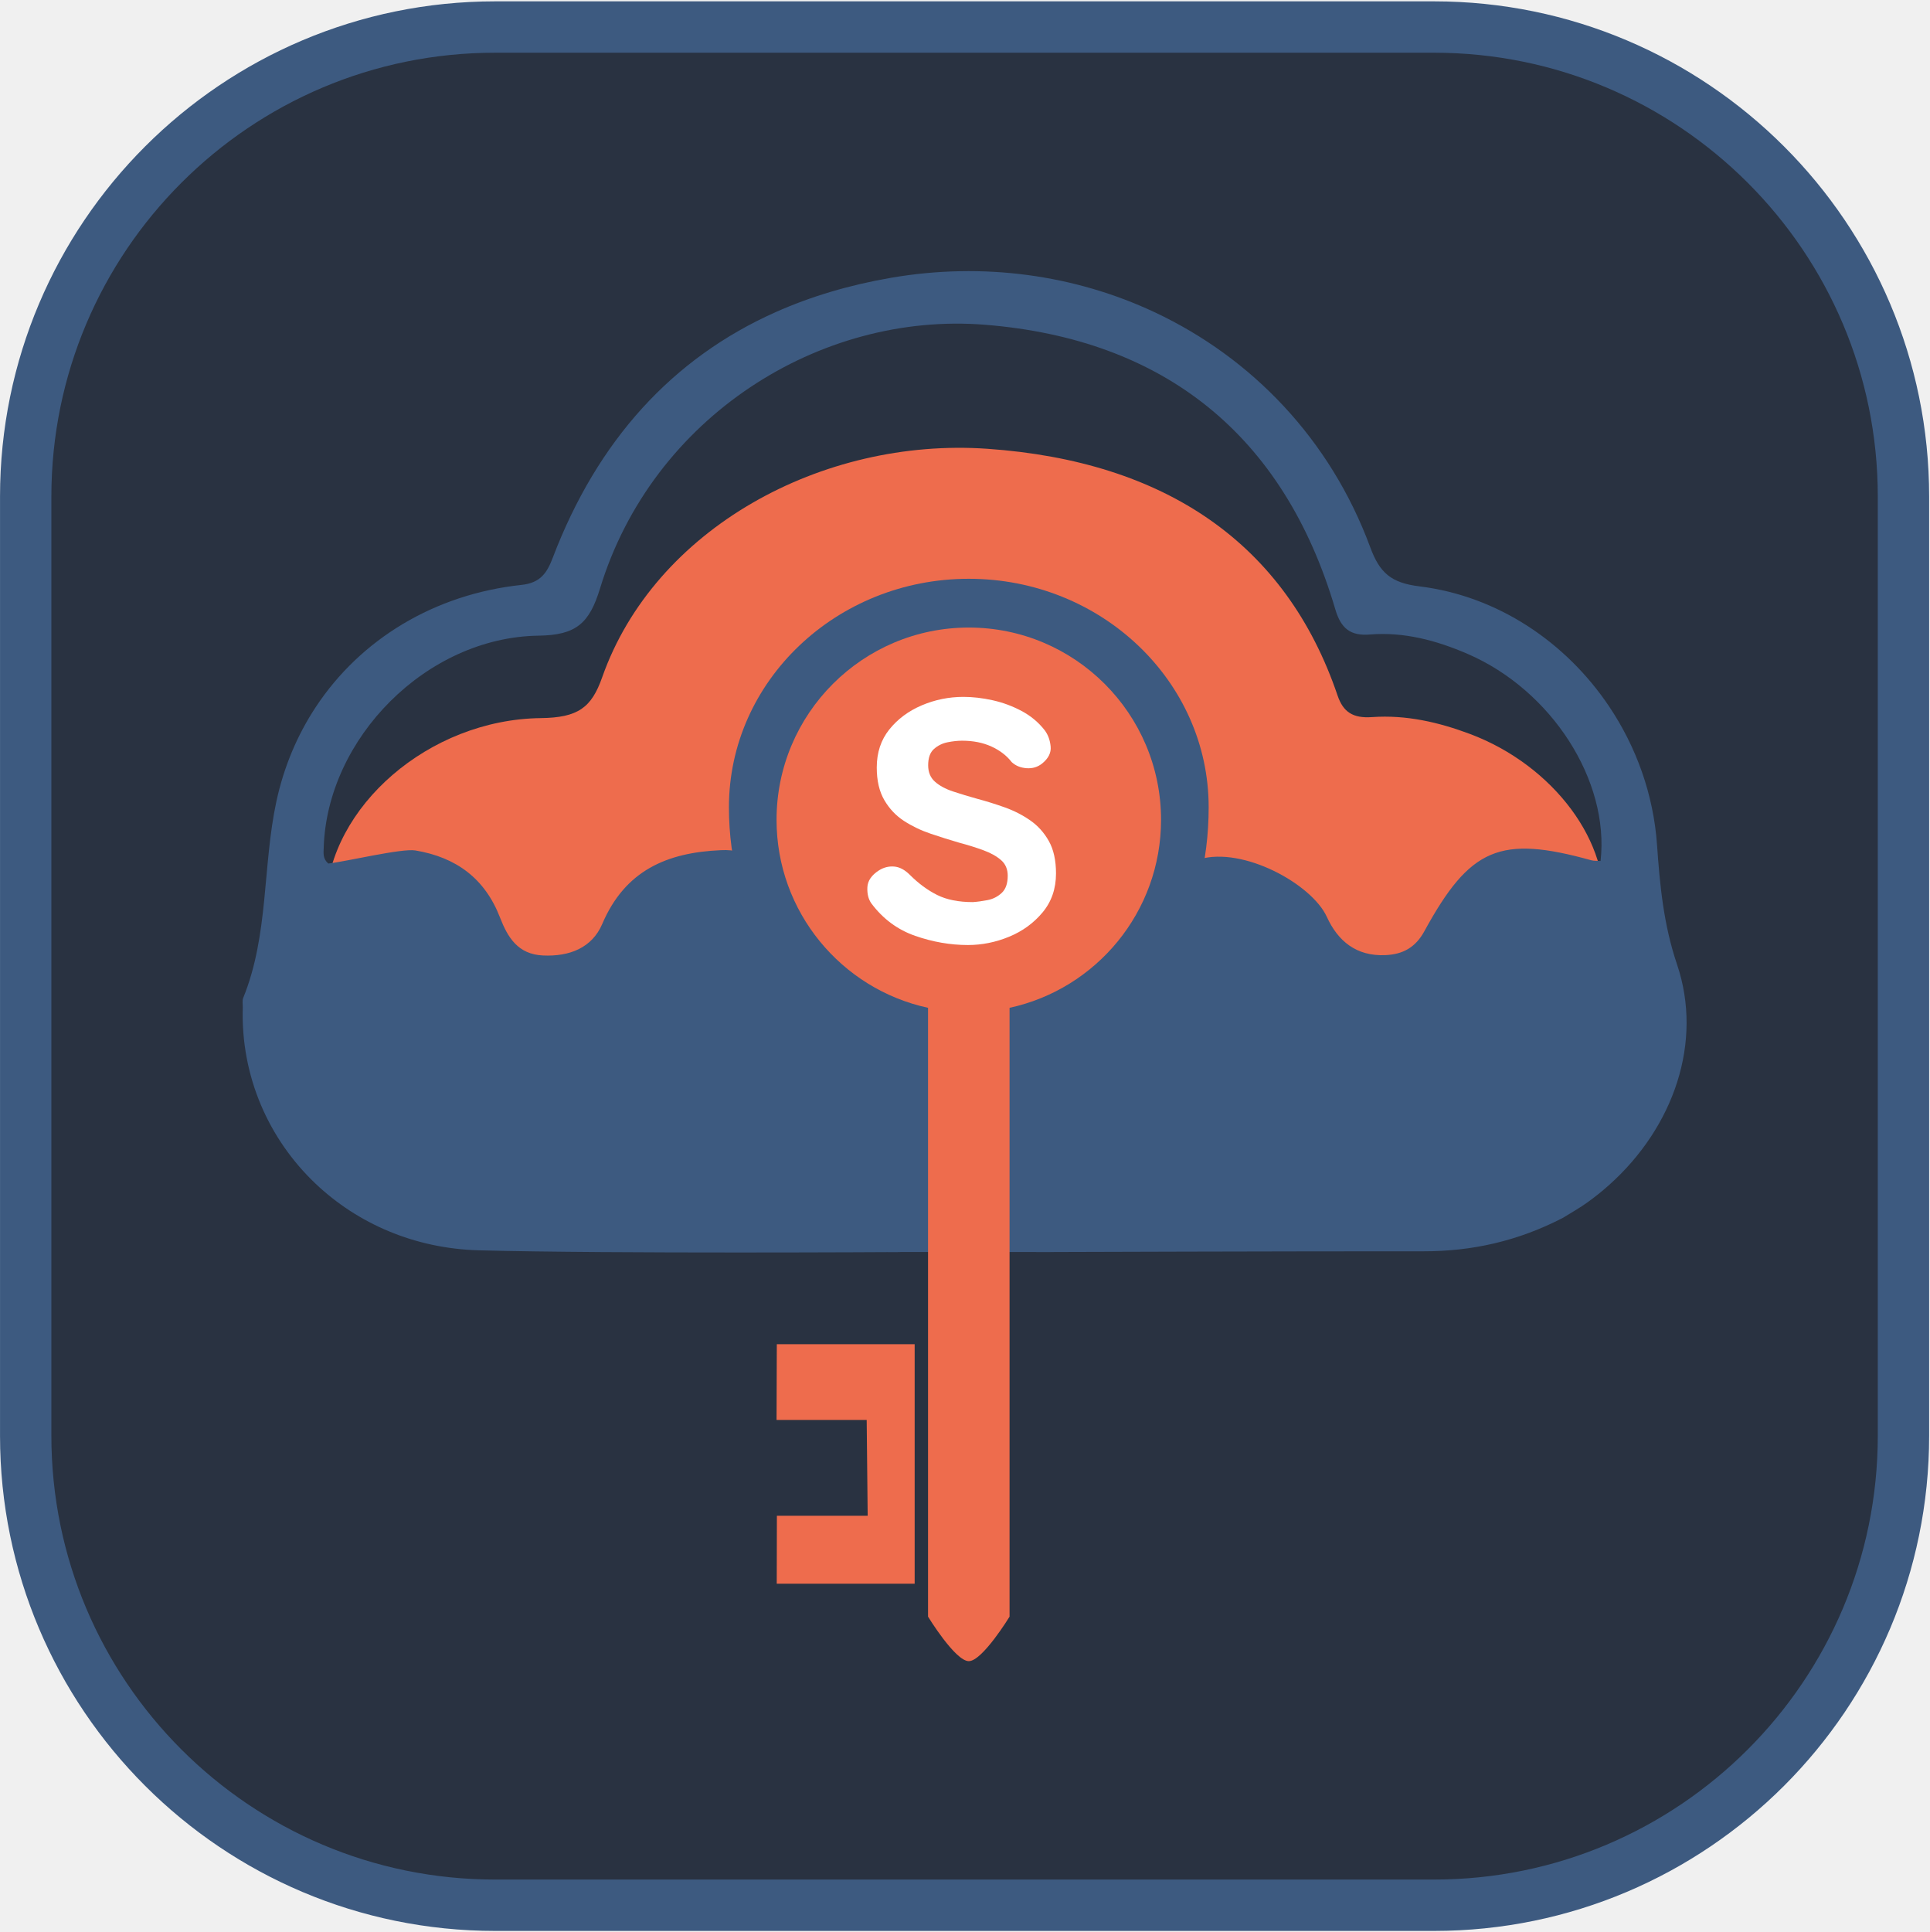
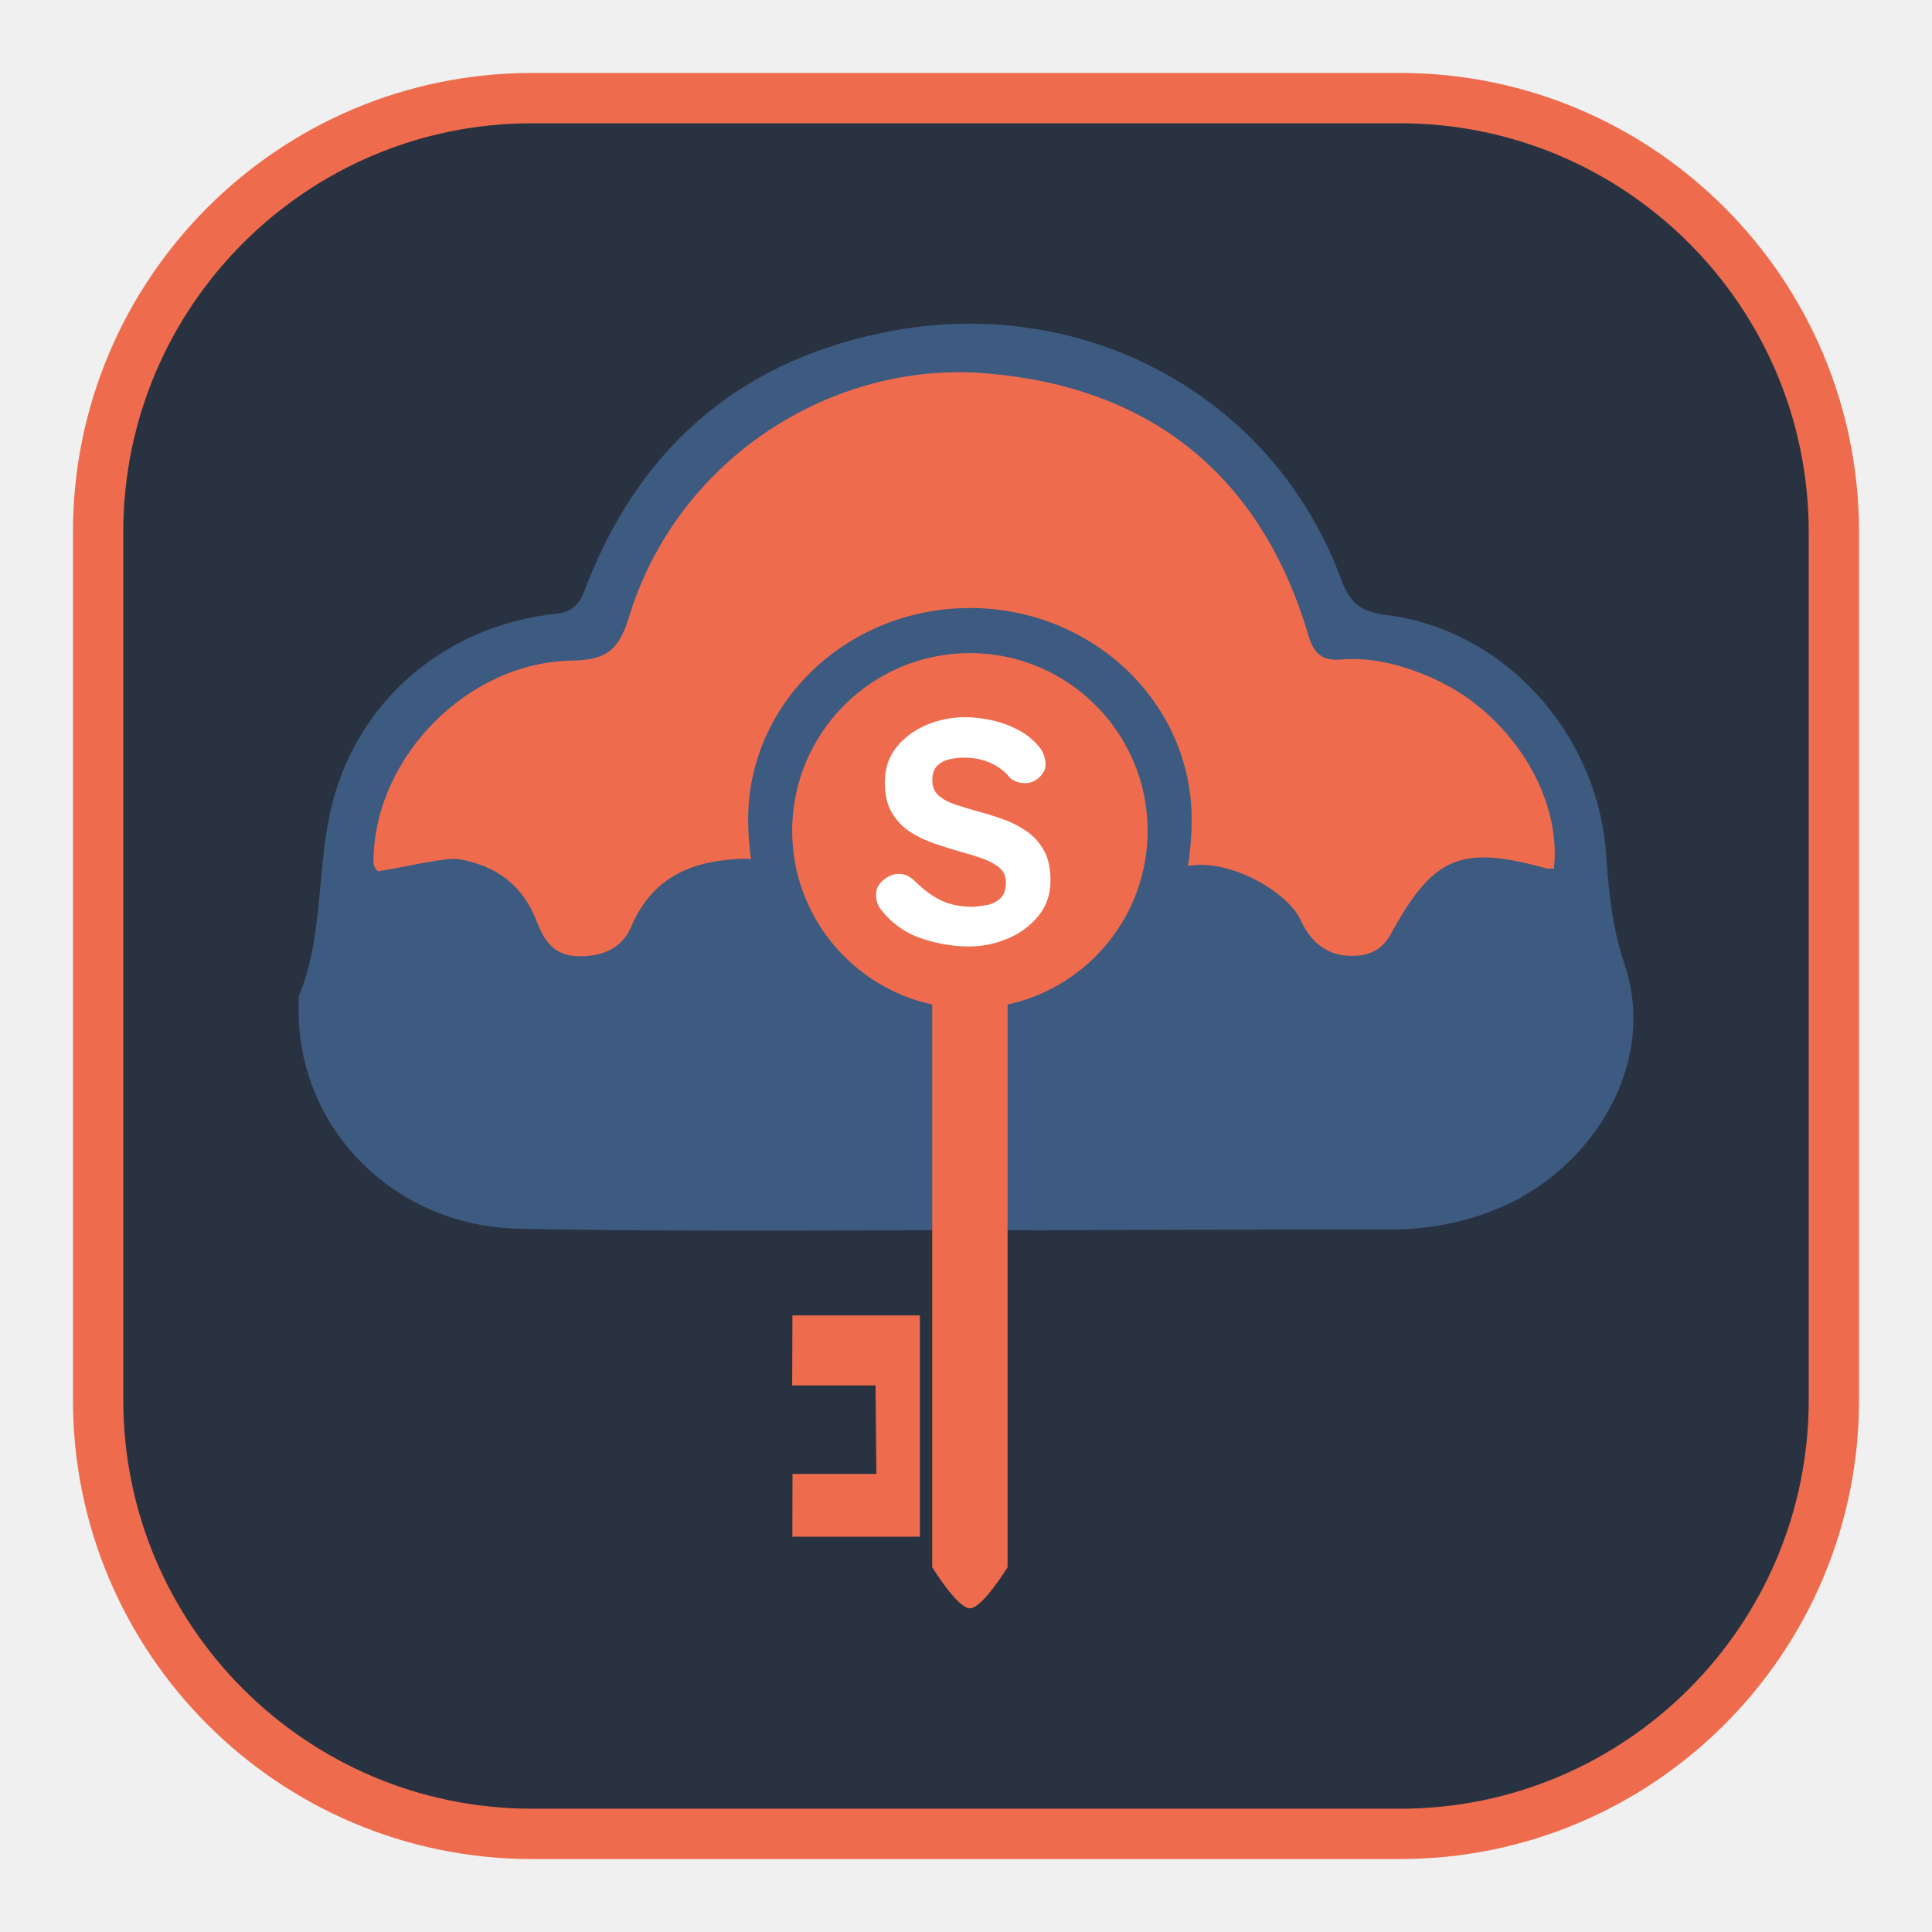
- <svg xmlns="http://www.w3.org/2000/svg" width="100%" height="100%" viewBox="0 0 4342 4346" version="1.1" xml:space="preserve" style="fill-rule:evenodd;clip-rule:evenodd;stroke-linecap:round;stroke-linejoin:round;stroke-miterlimit:1.5;">
-   <g id="icon">
-     <path d="M4282.82,1117.06l0,2112.5c0,582.96 -473.29,1056.25 -1056.25,1056.25l-2112.5,-0c-582.96,-0 -1056.25,-473.29 -1056.25,-1056.25l0,-2112.5c0,-582.961 473.29,-1056.25 1056.25,-1056.25l2112.5,-0c582.96,-0 1056.25,473.289 1056.25,1056.25Z" style="fill:#293241;stroke:#3d5a80;stroke-width:115.53px;" />
+ <svg xmlns="http://www.w3.org/2000/svg" width="100%" height="100%" viewBox="0 0 1024 1024" version="1.1" xml:space="preserve" style="fill-rule:evenodd;clip-rule:evenodd;stroke-linecap:round;stroke-linejoin:round;stroke-miterlimit:1.5;">
+   <rect id="icon" x="0" y="0" width="1024" height="1024" style="fill:none;" />
+   <g id="icon1">
+     <path d="M972,282l0,460c0,126.94 -103.06,230 -230,230l-460,0c-126.94,0 -230,-103.06 -230,-230l-0,-460c-0,-126.94 103.06,-230 230,-230l460,0c126.94,0 230,103.06 230,230Z" style="fill:#293241;stroke:#ee6c4d;stroke-width:26.67px;" />
    <g id="logo">
-       <path d="M2703.09,2051.17c-99.251,25.413 -947.823,133.337 -1013.07,10.049c-13.159,-24.864 -30.587,-29.069 -62.944,-27.861c-121.825,4.548 -215.825,39.65 -267.1,143.782c-22.907,46.519 -73.702,63.779 -133.21,61.419c-56.683,-2.248 -79.525,-35.297 -96.881,-74.124c-33.991,-76.048 -98.659,-117.257 -190.321,-130.536c-30.823,-4.465 -155.393,21.599 -195.957,25.507c-12.621,-9.472 -10.701,-20.077 -10.345,-30.52c7.279,-213.515 231.291,-410.511 483.657,-413.534c84.004,-1.007 114.004,-23.712 137.985,-91.771c117.843,-334.453 494.398,-539.993 866.613,-514.05c401.489,27.983 672.216,213.914 787.953,554.78c12.575,37.036 34.083,51.868 77.701,48.8c77.052,-5.42 149.808,11.573 219.751,37.725c189.017,70.673 319.696,246.825 299.328,403.526c-7.002,-0.408 -14.392,0.222 -21.067,-1.381c-204.931,-49.208 -272.624,-24.724 -375.438,138.326c-19.734,31.295 -47.813,45.128 -88.011,46.583c-65.16,2.356 -106.495,-27.337 -131.482,-74.67c-33.604,-63.657 -187.907,-137.464 -287.158,-112.05Z" style="fill:#ee6c4d;" />
-       <path d="M710.51,2663.11c-105.893,-100.236 -168.835,-241.805 -164.279,-396.422c0.215,-7.302 -1.618,-15.441 0.962,-21.783c57.679,-141.82 43.34,-295.846 74.54,-441.423c16.825,-78.505 47.266,-150.163 88.777,-213.028c101.02,-152.992 267.6,-253.913 463.034,-274.735c43.298,-4.612 57.616,-28.124 70.278,-61.363c100.389,-263.541 269.004,-448.627 501.126,-552.11c79.168,-35.294 165.724,-61.095 259.479,-77.28c208.752,-36.035 414.834,-6.385 593.281,77.28c218.48,102.435 395.535,285.838 485.343,528.789c21.264,57.525 46.534,80.077 110.764,87.983c175.841,21.644 329.349,125.276 426.498,269.759c61.248,91.089 100.095,198.414 108.016,311.668c6.351,90.802 14.693,179.42 45.011,269.013c59,174.348 -7.078,366.021 -153.027,496.347c-15.537,13.874 -31.98,27.053 -49.274,39.442c-15.803,11.322 -32.766,21.023 -54.005,34.024c-101.859,52.791 -205.266,75.638 -314.279,75.51c-263.028,-0.308 -871.206,1.69 -871.206,1.69c-0,-0 -0.413,-352.271 -3.562,-486.146c-1.163,-49.475 16.902,-73.114 61.84,-91.937c178.635,-74.824 209.096,-276.039 308.347,-305.376c99.251,-29.338 253.554,55.866 287.158,129.351c24.988,54.64 66.323,88.918 131.482,86.198c40.198,-1.679 68.277,-17.648 88.011,-53.775c102.815,-188.224 170.508,-216.489 375.439,-159.683c6.675,1.85 14.064,1.123 21.066,1.594c20.369,-180.896 -110.311,-384.244 -299.328,-465.829c-69.943,-30.19 -142.699,-49.807 -219.751,-43.55c-43.617,3.542 -65.125,-13.579 -77.7,-56.334c-115.737,-393.495 -386.465,-608.132 -787.953,-640.436c-372.215,-29.949 -748.77,207.325 -866.614,593.417c-23.981,78.567 -53.98,104.778 -137.985,105.94c-252.366,3.49 -476.377,230.901 -483.657,477.383c-0.355,12.055 -2.276,24.298 10.346,35.232c40.564,-4.511 165.133,-34.6 195.956,-29.445c91.662,15.329 156.33,62.901 190.322,150.69c17.355,44.822 40.197,82.974 96.881,85.569c59.508,2.724 110.303,-17.201 133.209,-70.902c51.275,-120.21 145.275,-160.732 267.1,-165.982c32.357,-1.394 49.785,3.459 62.945,32.163c65.25,142.323 158.445,256.349 313.822,306.913c27.882,9.074 32.987,32.611 32.941,58.721c-0.268,148.56 -6.377,506.224 -6.377,506.224c0,-0 -650.787,3.972 -947.699,-3.897c-144.895,-3.84 -273.081,-60.298 -367.278,-149.464Z" style="fill:#3d5a80;" />
-       <path d="M2058,3023.78l-0,538.786l-310.334,-0l0.354,-152.886l204.258,0l-2.221,-215.514l-202.818,-0l0.607,-170.386l310.154,0Z" style="fill:#ee6c4d;fill-rule:nonzero;" />
-       <path d="M2010.5,2322.13c-242.992,-50.025 -370.395,-260.047 -370.395,-506.288c-0,-283.619 241.834,-513.881 539.706,-513.881c297.871,0 539.706,230.262 539.706,513.881c-0,246.241 -117.922,456.263 -360.913,506.288l12.885,494.187l-374.388,-0l13.399,-494.187Z" style="fill:#3d5a80;" />
-       <path d="M2088.1,2267.05c-194.755,-42.109 -340.861,-215.532 -340.861,-422.81c-0,-238.742 193.827,-432.569 432.569,-432.569c238.741,-0 432.569,193.827 432.569,432.569c-0,207.278 -146.107,380.701 -340.862,422.81l0,1369.58c0,0 -61.138,100.101 -91.707,100.101c-30.57,0 -91.708,-100.101 -91.708,-100.101l0,-1369.58Z" style="fill:#ee6c4d;" />
+       <path d="M631.269,474.146c-22.232,7.059 -212.313,37.036 -226.929,2.792c-2.948,-6.907 -6.851,-8.074 -14.099,-7.739c-27.289,1.263 -48.345,11.013 -59.831,39.937c-5.131,12.921 -16.509,17.715 -29.839,17.06c-12.697,-0.624 -17.814,-9.804 -21.701,-20.589c-7.614,-21.123 -22.1,-32.569 -42.632,-36.258c-6.905,-1.24 -34.808,6 -43.895,7.085c-2.827,-2.631 -2.397,-5.577 -2.317,-8.477c1.631,-59.306 51.622,-121.807 108.152,-122.646c18.817,-0.28 21.574,-4.143 26.945,-23.047c26.397,-92.898 114.896,-144.65 198.273,-137.444c89.933,7.772 150.576,59.417 176.501,154.096c2.817,10.287 14.825,0.261 24.596,-0.591c17.259,-1.506 26.366,17.36 42.034,24.624c42.339,19.631 71.612,68.559 67.049,112.084c-1.568,-0.113 -3.224,0.062 -4.719,-0.384c-45.904,-13.668 -61.068,-6.867 -84.098,38.422c-4.42,8.693 -10.71,12.535 -19.715,12.939c-14.595,0.655 -23.854,-7.593 -29.452,-20.74c-7.527,-17.682 -42.091,-38.183 -64.323,-31.124Z" style="fill:#ee6c4d;" />
+       <path d="M194.123,618.655c-23.058,-21.827 -36.764,-52.654 -35.772,-86.322c0.047,-1.59 -0.352,-3.362 0.21,-4.743c12.56,-30.882 9.437,-64.421 16.231,-96.121c3.664,-17.094 10.293,-32.698 19.331,-46.387c21.998,-33.314 58.271,-55.29 100.827,-59.824c9.428,-1.004 12.546,-6.124 15.303,-13.362c21.86,-57.386 58.576,-97.689 109.121,-120.222c17.239,-7.686 36.087,-13.304 56.502,-16.828c45.456,-7.847 90.331,-1.39 129.188,16.828c47.574,22.305 86.128,62.241 105.684,115.144c4.63,12.526 10.133,17.437 24.119,19.159c38.289,4.713 71.716,27.279 92.871,58.74c13.336,19.835 21.795,43.205 23.52,67.866c1.383,19.773 3.2,39.069 9.801,58.578c12.848,37.965 -1.541,79.702 -33.321,108.081c-3.384,3.021 -6.964,5.89 -10.73,8.588c-3.441,2.465 -7.135,4.578 -11.76,7.409c-22.18,11.495 -44.697,16.47 -68.435,16.442c-57.274,-0.067 -189.706,0.368 -189.706,0.368c0,0 -0.09,-76.707 -0.775,-105.859c-0.254,-10.773 3.68,-15.92 13.465,-20.019c38.898,-16.293 45.531,-60.108 67.143,-66.496c21.612,-6.388 55.212,12.165 62.529,28.166c5.442,11.898 14.442,19.362 28.631,18.77c8.753,-0.366 14.867,-3.843 19.164,-11.71c22.388,-40.986 37.129,-47.14 81.753,-34.771c1.453,0.403 3.062,0.245 4.587,0.347c4.435,-39.39 -24.021,-83.669 -65.179,-101.435c-15.23,-6.574 -31.073,-10.845 -47.851,-9.483c-9.498,0.771 -14.182,-2.957 -16.92,-12.267c-25.202,-85.684 -84.153,-132.421 -171.578,-139.456c-81.05,-6.521 -163.045,45.146 -188.706,129.218c-5.222,17.108 -11.754,22.816 -30.046,23.069c-54.954,0.759 -103.732,50.279 -105.317,103.95c-0.078,2.625 -0.496,5.291 2.252,7.672c8.833,-0.982 35.958,-7.534 42.67,-6.411c19.96,3.337 34.041,13.696 41.443,32.812c3.779,9.761 8.753,18.068 21.096,18.633c12.958,0.593 24.018,-3.745 29.006,-15.439c11.166,-26.176 31.634,-34.999 58.162,-36.143c7.046,-0.303 10.841,0.754 13.706,7.004c14.208,30.991 34.502,55.82 68.335,66.831c6.072,1.976 7.183,7.101 7.173,12.786c-0.058,32.35 -1.388,110.231 -1.388,110.231c-0,0 -141.71,0.865 -206.363,-0.848c-31.551,-0.836 -59.464,-13.13 -79.976,-32.546Z" style="fill:#3d5a80;" />
+       <path d="M487.541,697.191l-0,117.321l-67.576,0l0.077,-33.291l44.478,0l-0.484,-46.928l-44.164,-0l0.133,-37.102l67.536,-0Z" style="fill:#ee6c4d;fill-rule:nonzero;" />
+       <path d="M477.197,544.407c-52.912,-10.893 -80.654,-56.625 -80.654,-110.245c0,-61.758 52.66,-111.898 117.522,-111.898c64.862,0 117.522,50.14 117.522,111.898c-0,53.62 -25.678,99.352 -78.59,110.245l2.806,107.61l-81.524,0l2.918,-107.61Z" style="fill:#3d5a80;" />
+       <path d="M494.095,532.413c-42.408,-9.17 -74.223,-46.933 -74.223,-92.068c0,-51.986 42.207,-94.192 94.193,-94.192c51.986,-0 94.192,42.206 94.192,94.192c0,45.135 -31.815,82.898 -74.223,92.068l0,298.227c0,-0 -13.313,21.797 -19.969,21.797c-6.657,0 -19.97,-21.797 -19.97,-21.797l0,-298.227Z" style="fill:#ee6c4d;" />
      <clipPath id="_clip1">
-         <path d="M2088.1,2267.05c-194.755,-42.109 -340.861,-215.532 -340.861,-422.81c-0,-238.742 193.827,-432.569 432.569,-432.569c238.741,-0 432.569,193.827 432.569,432.569c-0,207.278 -146.107,380.701 -340.862,422.81l0,1369.58c0,0 -61.138,100.101 -91.707,100.101c-30.57,0 -91.708,-100.101 -91.708,-100.101l0,-1369.58Z" />
+         <path d="M494.095,532.413c-42.408,-9.17 -74.223,-46.933 -74.223,-92.068c0,-51.986 42.207,-94.192 94.193,-94.192c51.986,-0 94.192,42.206 94.192,94.192c0,45.135 -31.815,82.898 -74.223,92.068l0,298.227c0,-0 -13.313,21.797 -19.969,21.797c-6.657,0 -19.97,-21.797 -19.97,-21.797l0,-298.227Z" />
      </clipPath>
      <g clip-path="url(#_clip1)">
-         <path d="M1960.65,2032.28c-6.705,-9.387 -9.722,-21.456 -9.052,-36.207c0.671,-14.75 9.387,-27.49 26.149,-38.218c10.728,-6.704 22.127,-9.554 34.195,-8.548c12.069,1.005 23.803,7.207 35.201,18.606c19.444,19.444 39.894,34.53 61.35,45.258c21.455,10.728 48.275,16.091 80.458,16.091c10.058,-0.67 21.121,-2.179 33.19,-4.525c12.068,-2.347 22.629,-7.711 31.68,-16.092c9.052,-8.381 13.578,-21.288 13.578,-38.721c-0,-14.751 -5.029,-26.484 -15.086,-35.2c-10.058,-8.717 -23.3,-16.092 -39.727,-22.127c-16.427,-6.034 -34.698,-11.733 -54.812,-17.097c-20.785,-6.034 -42.074,-12.739 -63.864,-20.115c-21.791,-7.375 -41.738,-16.93 -59.841,-28.663c-18.104,-11.734 -32.854,-27.322 -44.253,-46.767c-11.398,-19.444 -17.097,-43.917 -17.097,-73.418c-0,-33.525 9.387,-62.02 28.16,-85.487c18.774,-23.468 43.079,-41.571 72.916,-54.31c29.837,-12.739 61.182,-19.109 94.036,-19.109c20.785,0 42.576,2.514 65.373,7.543c22.796,5.029 44.587,13.075 65.372,24.138c20.785,11.063 38.218,25.646 52.298,43.749c7.376,10.057 11.734,22.126 13.075,36.206c1.341,14.081 -5.029,26.82 -19.109,38.218c-10.057,8.046 -21.791,11.566 -35.201,10.56c-13.409,-1.005 -24.473,-5.531 -33.189,-13.577c-11.398,-14.751 -26.652,-26.484 -45.761,-35.201c-19.109,-8.716 -41.067,-13.074 -65.875,-13.074c-10.058,-0 -20.953,1.173 -32.687,3.52c-11.733,2.347 -21.958,7.375 -30.674,15.086c-8.717,7.711 -13.075,19.947 -13.075,36.709c0,15.421 5.029,27.658 15.086,36.709c10.057,9.052 23.635,16.427 40.732,22.127c17.098,5.699 35.369,11.23 54.813,16.594c20.114,5.364 40.564,11.734 61.349,19.109c20.786,7.375 39.894,17.098 57.327,29.166c17.433,12.069 31.513,27.658 42.241,46.767c10.728,19.109 16.092,43.414 16.092,72.916c-0,34.194 -10.058,63.361 -30.172,87.498c-20.115,24.138 -45.258,42.409 -75.43,54.813c-30.172,12.404 -61.015,18.606 -92.528,18.606c-39.559,-0 -79.117,-6.873 -118.676,-20.618c-39.559,-13.745 -72.413,-38.05 -98.562,-72.915Z" style="fill:#fff;fill-rule:nonzero;" />
+         <path d="M466.344,481.292c-1.46,-2.044 -2.117,-4.672 -1.971,-7.884c0.146,-3.212 2.044,-5.986 5.694,-8.322c2.336,-1.46 4.818,-2.081 7.446,-1.862c2.628,0.219 5.183,1.57 7.665,4.052c4.234,4.234 8.687,7.519 13.359,9.855c4.672,2.336 10.512,3.504 17.52,3.504c2.19,-0.146 4.599,-0.475 7.227,-0.986c2.628,-0.511 4.927,-1.679 6.898,-3.504c1.971,-1.825 2.957,-4.635 2.957,-8.431c-0,-3.212 -1.095,-5.767 -3.285,-7.665c-2.19,-1.898 -5.074,-3.504 -8.651,-4.818c-3.577,-1.314 -7.555,-2.555 -11.935,-3.723c-4.526,-1.314 -9.162,-2.774 -13.907,-4.38c-4.745,-1.606 -9.088,-3.687 -13.03,-6.242c-3.942,-2.555 -7.154,-5.949 -9.636,-10.183c-2.482,-4.234 -3.723,-9.563 -3.723,-15.987c-0,-7.3 2.044,-13.505 6.132,-18.615c4.088,-5.11 9.38,-9.052 15.877,-11.826c6.497,-2.774 13.323,-4.161 20.477,-4.161c4.526,-0 9.271,0.547 14.235,1.642c4.964,1.095 9.709,2.847 14.235,5.256c4.526,2.409 8.322,5.585 11.388,9.527c1.606,2.19 2.555,4.818 2.847,7.884c0.292,3.066 -1.095,5.84 -4.161,8.322c-2.19,1.752 -4.745,2.518 -7.665,2.299c-2.92,-0.219 -5.329,-1.204 -7.227,-2.956c-2.482,-3.212 -5.804,-5.767 -9.965,-7.665c-4.161,-1.898 -8.942,-2.847 -14.344,-2.847c-2.19,-0 -4.563,0.255 -7.118,0.766c-2.555,0.511 -4.781,1.606 -6.679,3.285c-1.898,1.679 -2.847,4.344 -2.847,7.994c-0,3.358 1.095,6.022 3.285,7.993c2.19,1.971 5.146,3.577 8.869,4.818c3.723,1.241 7.702,2.446 11.936,3.614c4.38,1.168 8.833,2.555 13.359,4.161c4.526,1.606 8.687,3.723 12.483,6.351c3.796,2.628 6.862,6.022 9.198,10.183c2.336,4.161 3.504,9.454 3.504,15.878c-0,7.446 -2.19,13.797 -6.57,19.053c-4.38,5.256 -9.855,9.234 -16.425,11.935c-6.57,2.701 -13.286,4.052 -20.148,4.052c-8.614,-0 -17.228,-1.497 -25.842,-4.49c-8.614,-2.993 -15.768,-8.285 -21.462,-15.877Z" style="fill:#fff;fill-rule:nonzero;" />
      </g>
    </g>
  </g>
</svg>
